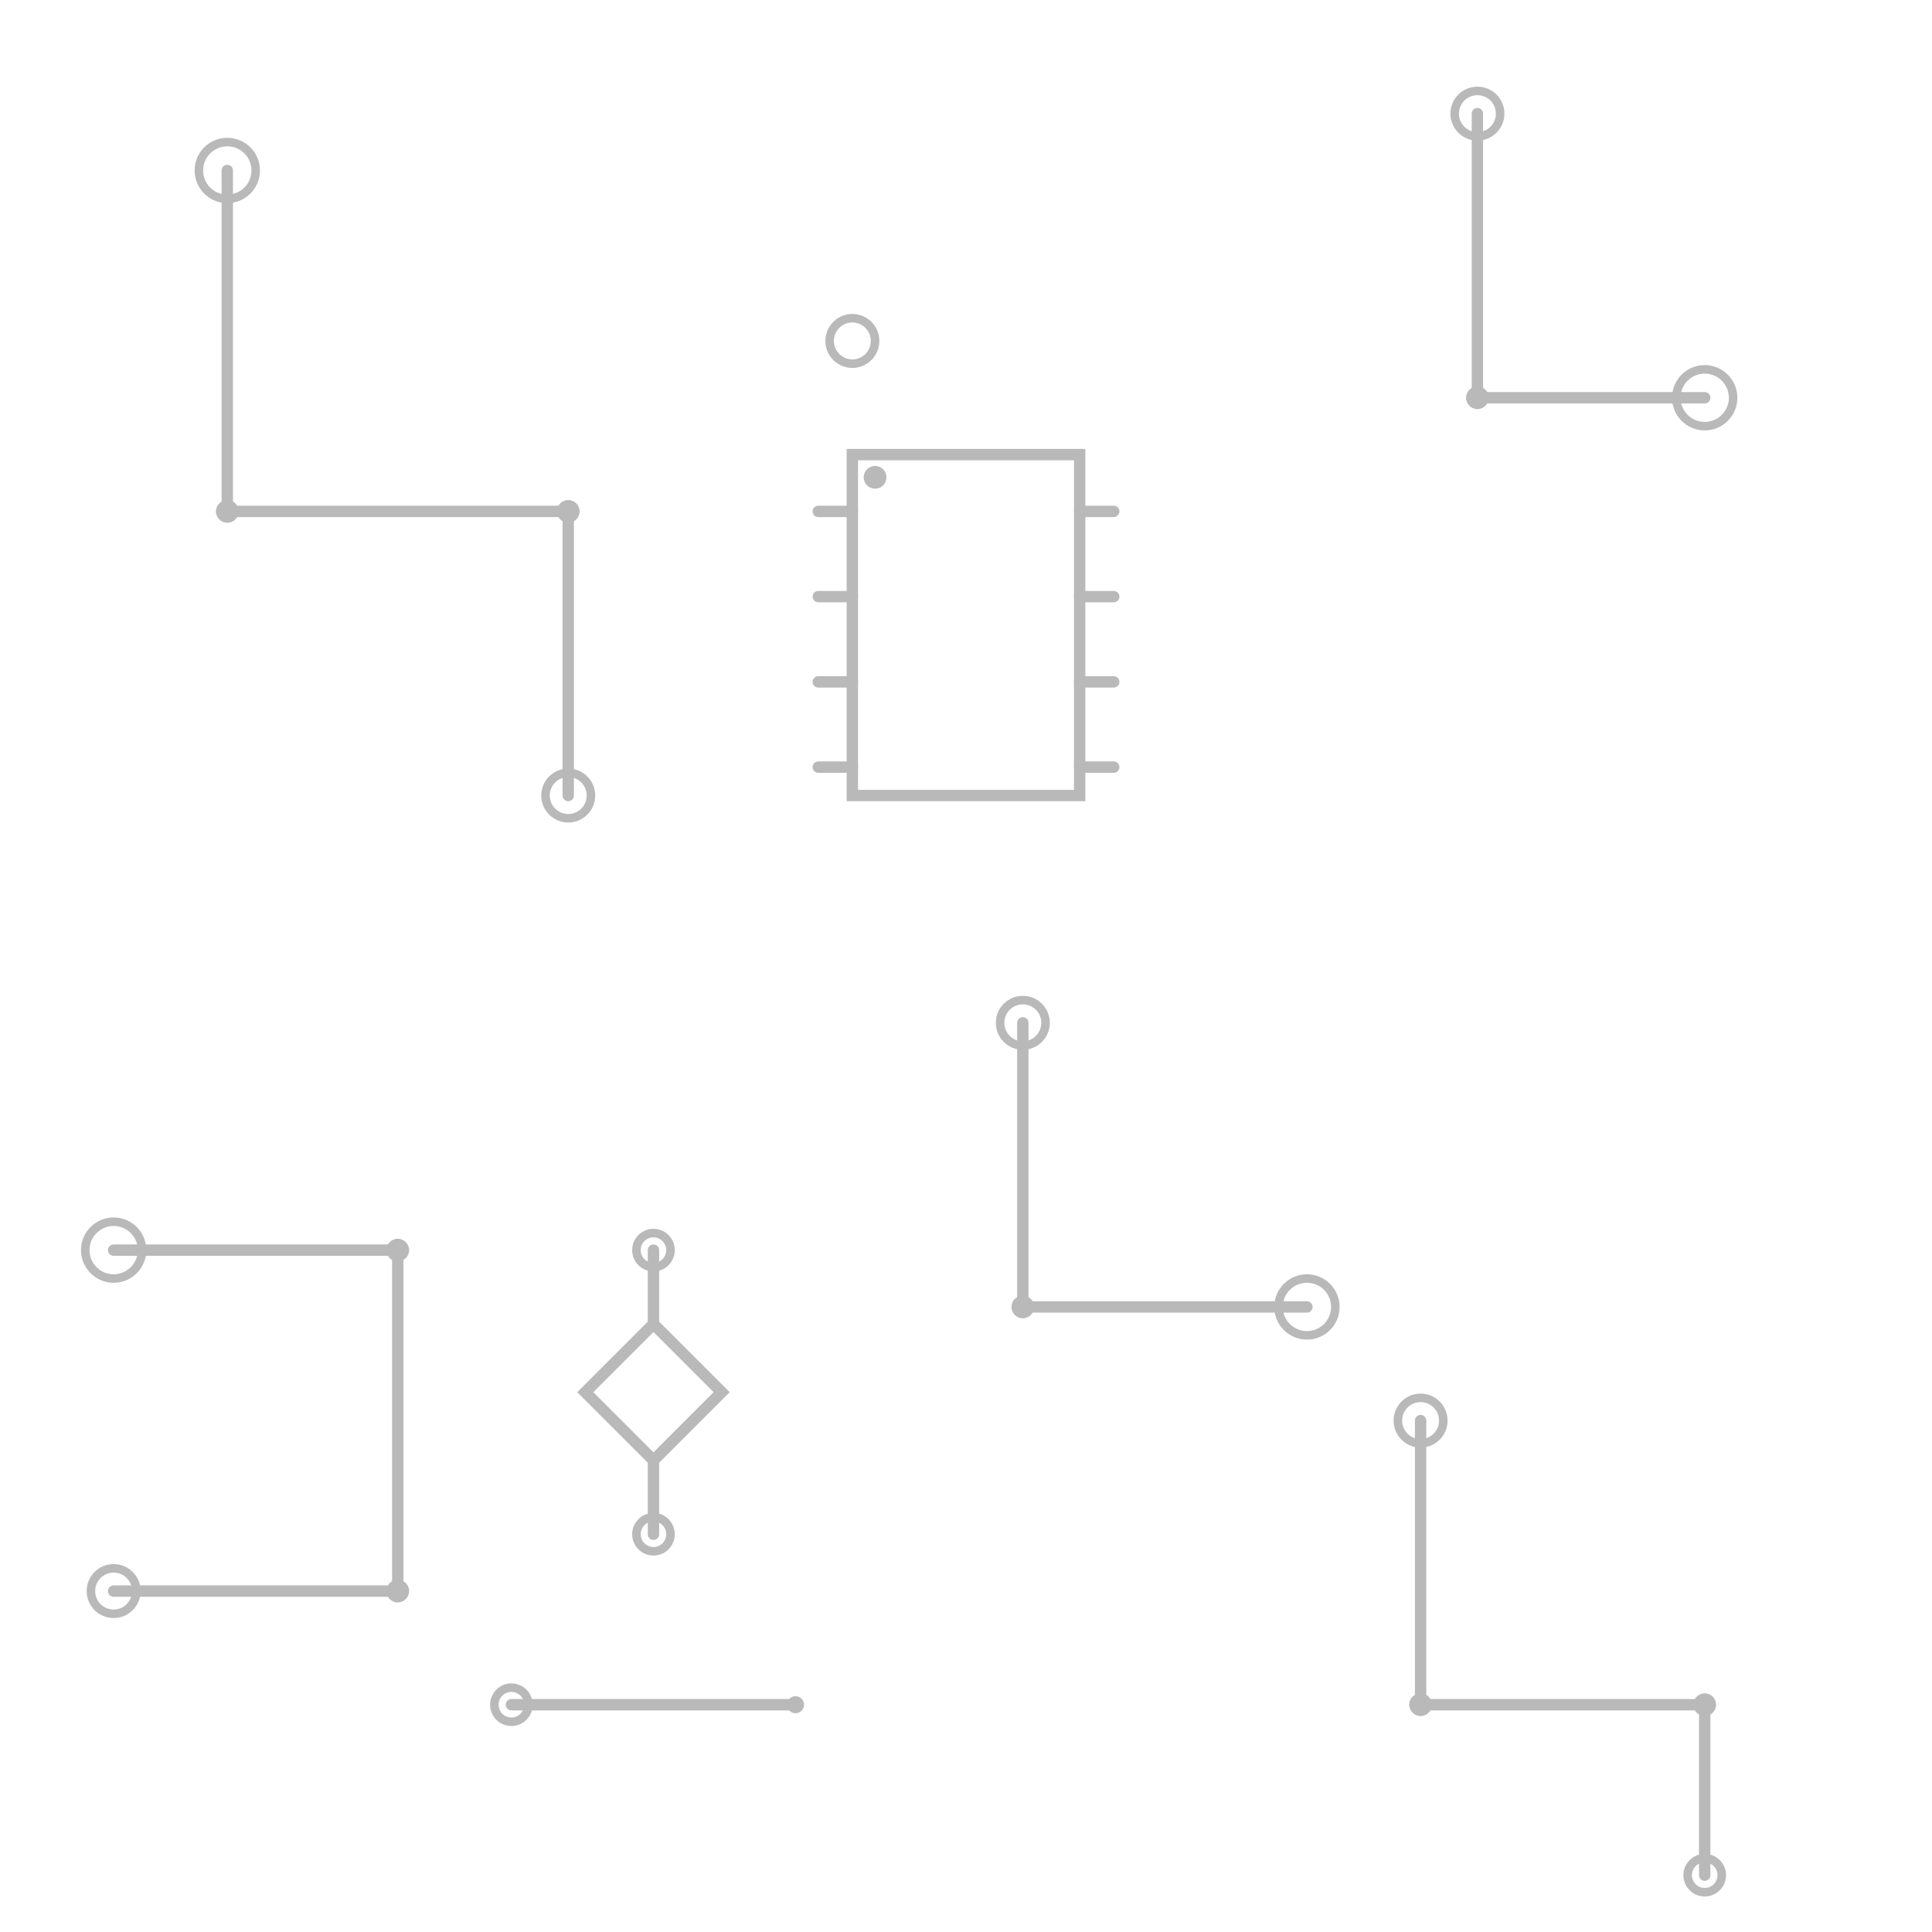
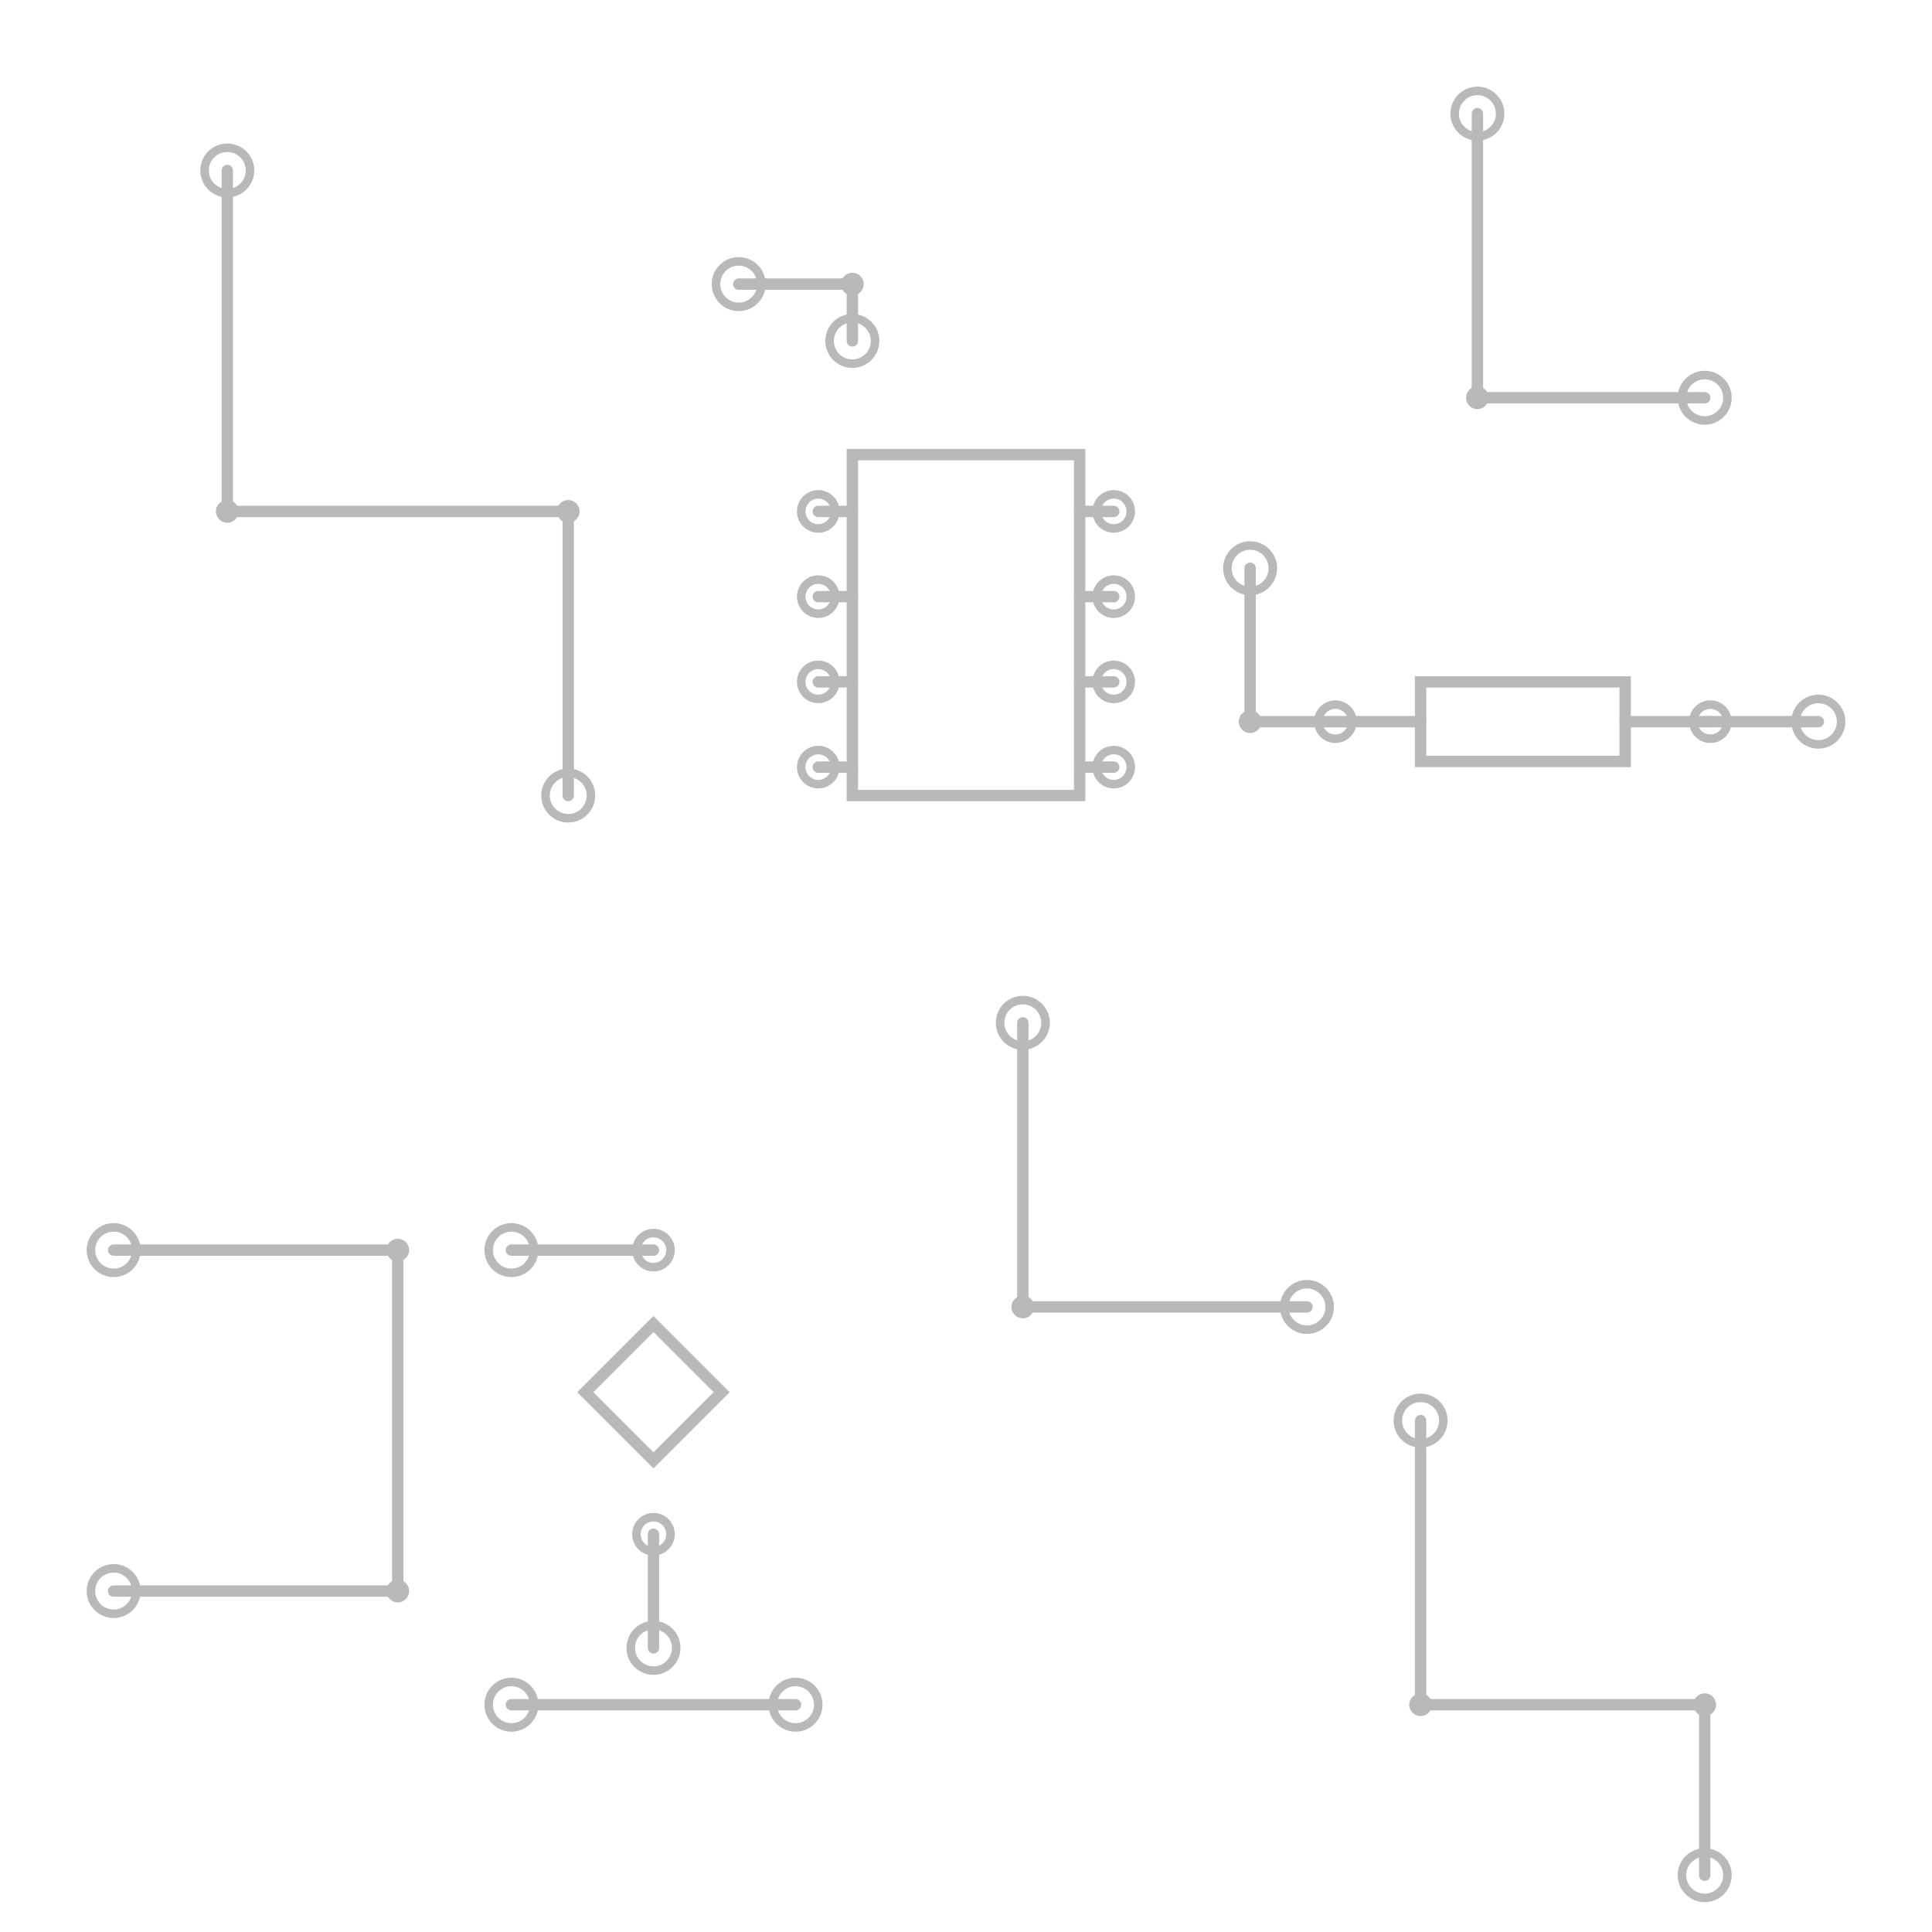
<svg xmlns="http://www.w3.org/2000/svg" width="340" height="340" viewBox="0 0 340 340">
  <g fill="none" stroke="#b9b9ba" stroke-width="2" stroke-linecap="round" stroke-linejoin="round">
    <path d="M40,30 L40,90 L100,90 L100,140" />
    <path d="M260,20 L260,70 L300,70" />
    <path d="M20,220 L70,220 L70,280 L20,280" />
    <path d="M180,180 L180,230 L230,230" />
    <path d="M250,250 L250,300 L300,300 L300,330" />
    <path d="M90,300 L140,300" />
-     <path d="M115,220 L115,233 M115,257 L115,270" />
+     <path d="M150,60 L150,50 L130,50" />
+     <path d="M115,220 L90,220" />
+     <path d="M115,270 L115,290" />
+     <path d="M235,127 L220,127 L220,100" />
+     <path d="M301,127 L320,127" />
  </g>
  <g fill="none" stroke="#b9b9ba" stroke-width="2" stroke-linecap="round">
    <rect x="150" y="80" width="40" height="60" />
    <path d="M150,90 L144,90 M150,105 L144,105 M150,120 L144,120 M150,135 L144,135" />
    <path d="M190,90 L196,90 M190,105 L196,105 M190,120 L196,120 M190,135 L196,135" />
    <path d="M115,233 L127,245 L115,257 L103,245 Z" />
+     <rect x="250" y="120" width="36" height="14" />
+     <path d="M250,127 L235,127 M286,127 L301,127" />
  </g>
  <g fill="none" stroke="#b9b9ba" stroke-width="1.5">
-     <circle cx="40" cy="30" r="5" />
+     <circle cx="20" cy="220" r="4" />
+     <circle cx="20" cy="280" r="4" />
+     <circle cx="40" cy="30" r="4" />
+     <circle cx="90" cy="220" r="4" />
+     <circle cx="90" cy="300" r="4" />
    <circle cx="100" cy="140" r="4" />
-     <circle cx="260" cy="20" r="4" />
-     <circle cx="300" cy="70" r="5" />
-     <circle cx="20" cy="220" r="5" />
-     <circle cx="20" cy="280" r="4" />
-     <circle cx="180" cy="180" r="4" />
-     <circle cx="230" cy="230" r="5" />
-     <circle cx="250" cy="250" r="4" />
-     <circle cx="300" cy="330" r="3" />
-     <circle cx="150" cy="60" r="4" />
-     <circle cx="90" cy="300" r="3" />
    <circle cx="115" cy="220" r="3" />
    <circle cx="115" cy="270" r="3" />
+     <circle cx="115" cy="290" r="4" />
+     <circle cx="130" cy="50" r="4" />
+     <circle cx="140" cy="300" r="4" />
+     <circle cx="144" cy="90" r="3" />
+     <circle cx="144" cy="105" r="3" />
+     <circle cx="144" cy="120" r="3" />
+     <circle cx="144" cy="135" r="3" />
+     <circle cx="150" cy="60" r="4" />
+     <circle cx="180" cy="180" r="4" />
+     <circle cx="196" cy="90" r="3" />
+     <circle cx="196" cy="105" r="3" />
+     <circle cx="196" cy="120" r="3" />
+     <circle cx="196" cy="135" r="3" />
+     <circle cx="220" cy="100" r="4" />
+     <circle cx="230" cy="230" r="4" />
+     <circle cx="235" cy="127" r="3" />
+     <circle cx="250" cy="250" r="4" />
+     <circle cx="260" cy="20" r="4" />
+     <circle cx="300" cy="70" r="4" />
+     <circle cx="300" cy="330" r="4" />
+     <circle cx="301" cy="127" r="3" />
+     <circle cx="320" cy="127" r="4" />
  </g>
  <g fill="#b9b9ba">
    <circle cx="40" cy="90" r="2" />
-     <circle cx="100" cy="90" r="2" />
-     <circle cx="260" cy="70" r="2" />
    <circle cx="70" cy="220" r="2" />
    <circle cx="70" cy="280" r="2" />
+     <circle cx="100" cy="90" r="2" />
+     <circle cx="150" cy="50" r="2" />
    <circle cx="180" cy="230" r="2" />
+     <circle cx="220" cy="127" r="2" />
    <circle cx="250" cy="300" r="2" />
+     <circle cx="260" cy="70" r="2" />
    <circle cx="300" cy="300" r="2" />
-     <circle cx="140" cy="300" r="1.5" />
-     <circle cx="154" cy="84" r="2" />
  </g>
</svg>
